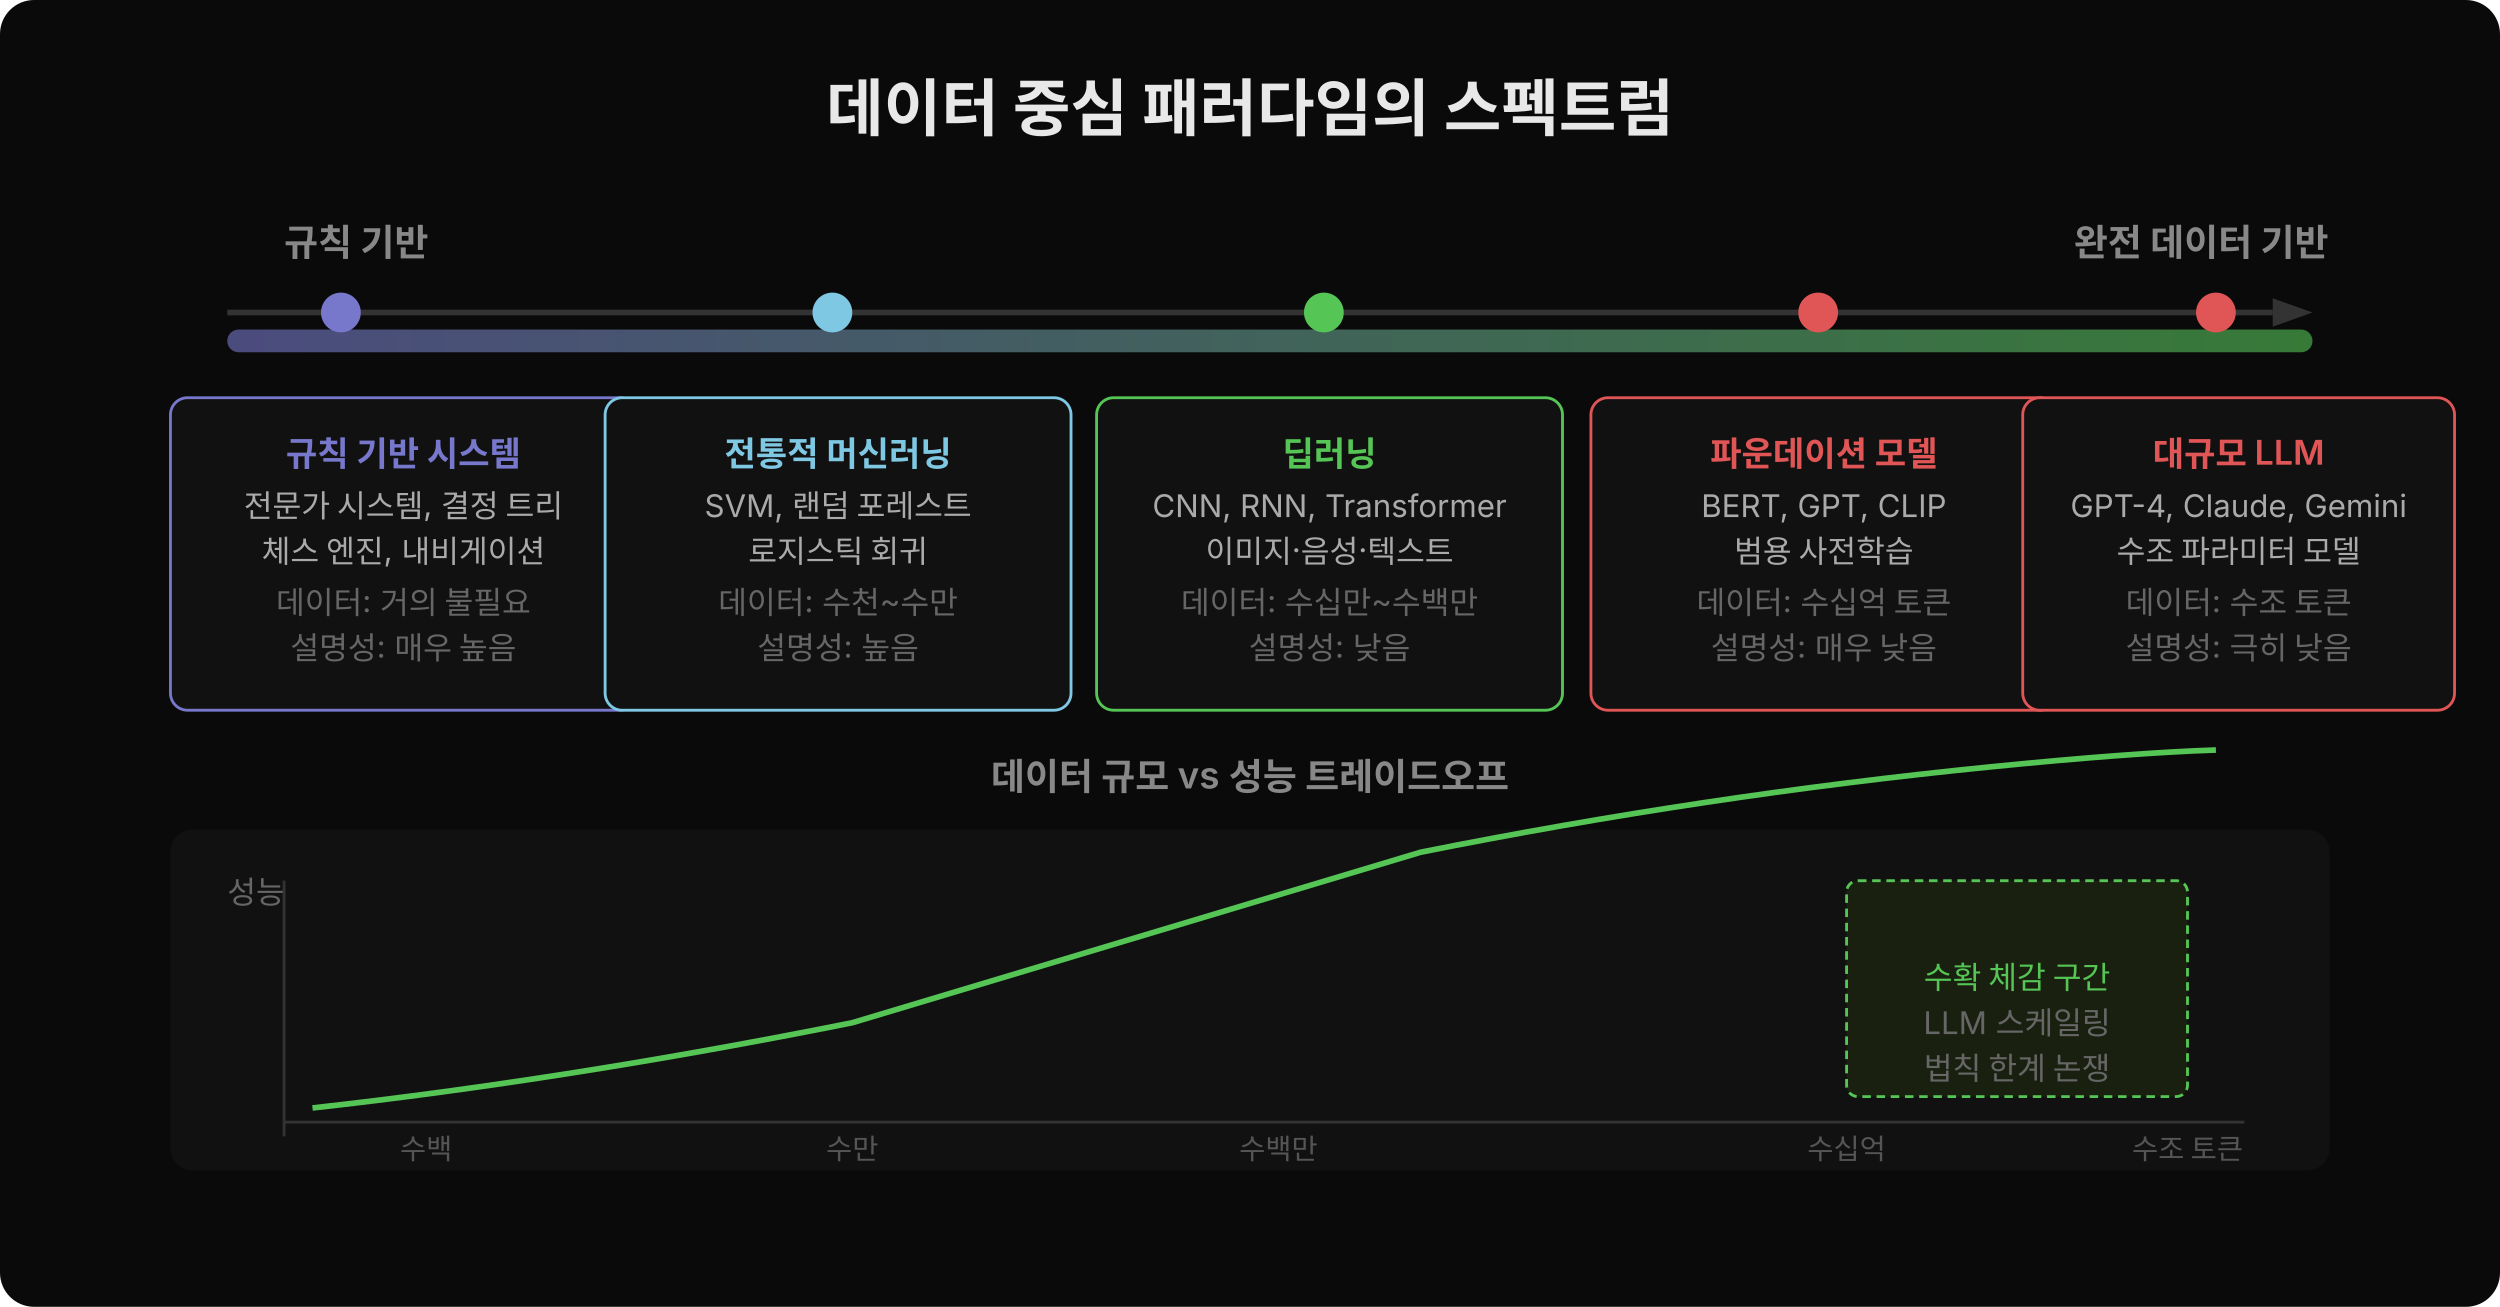
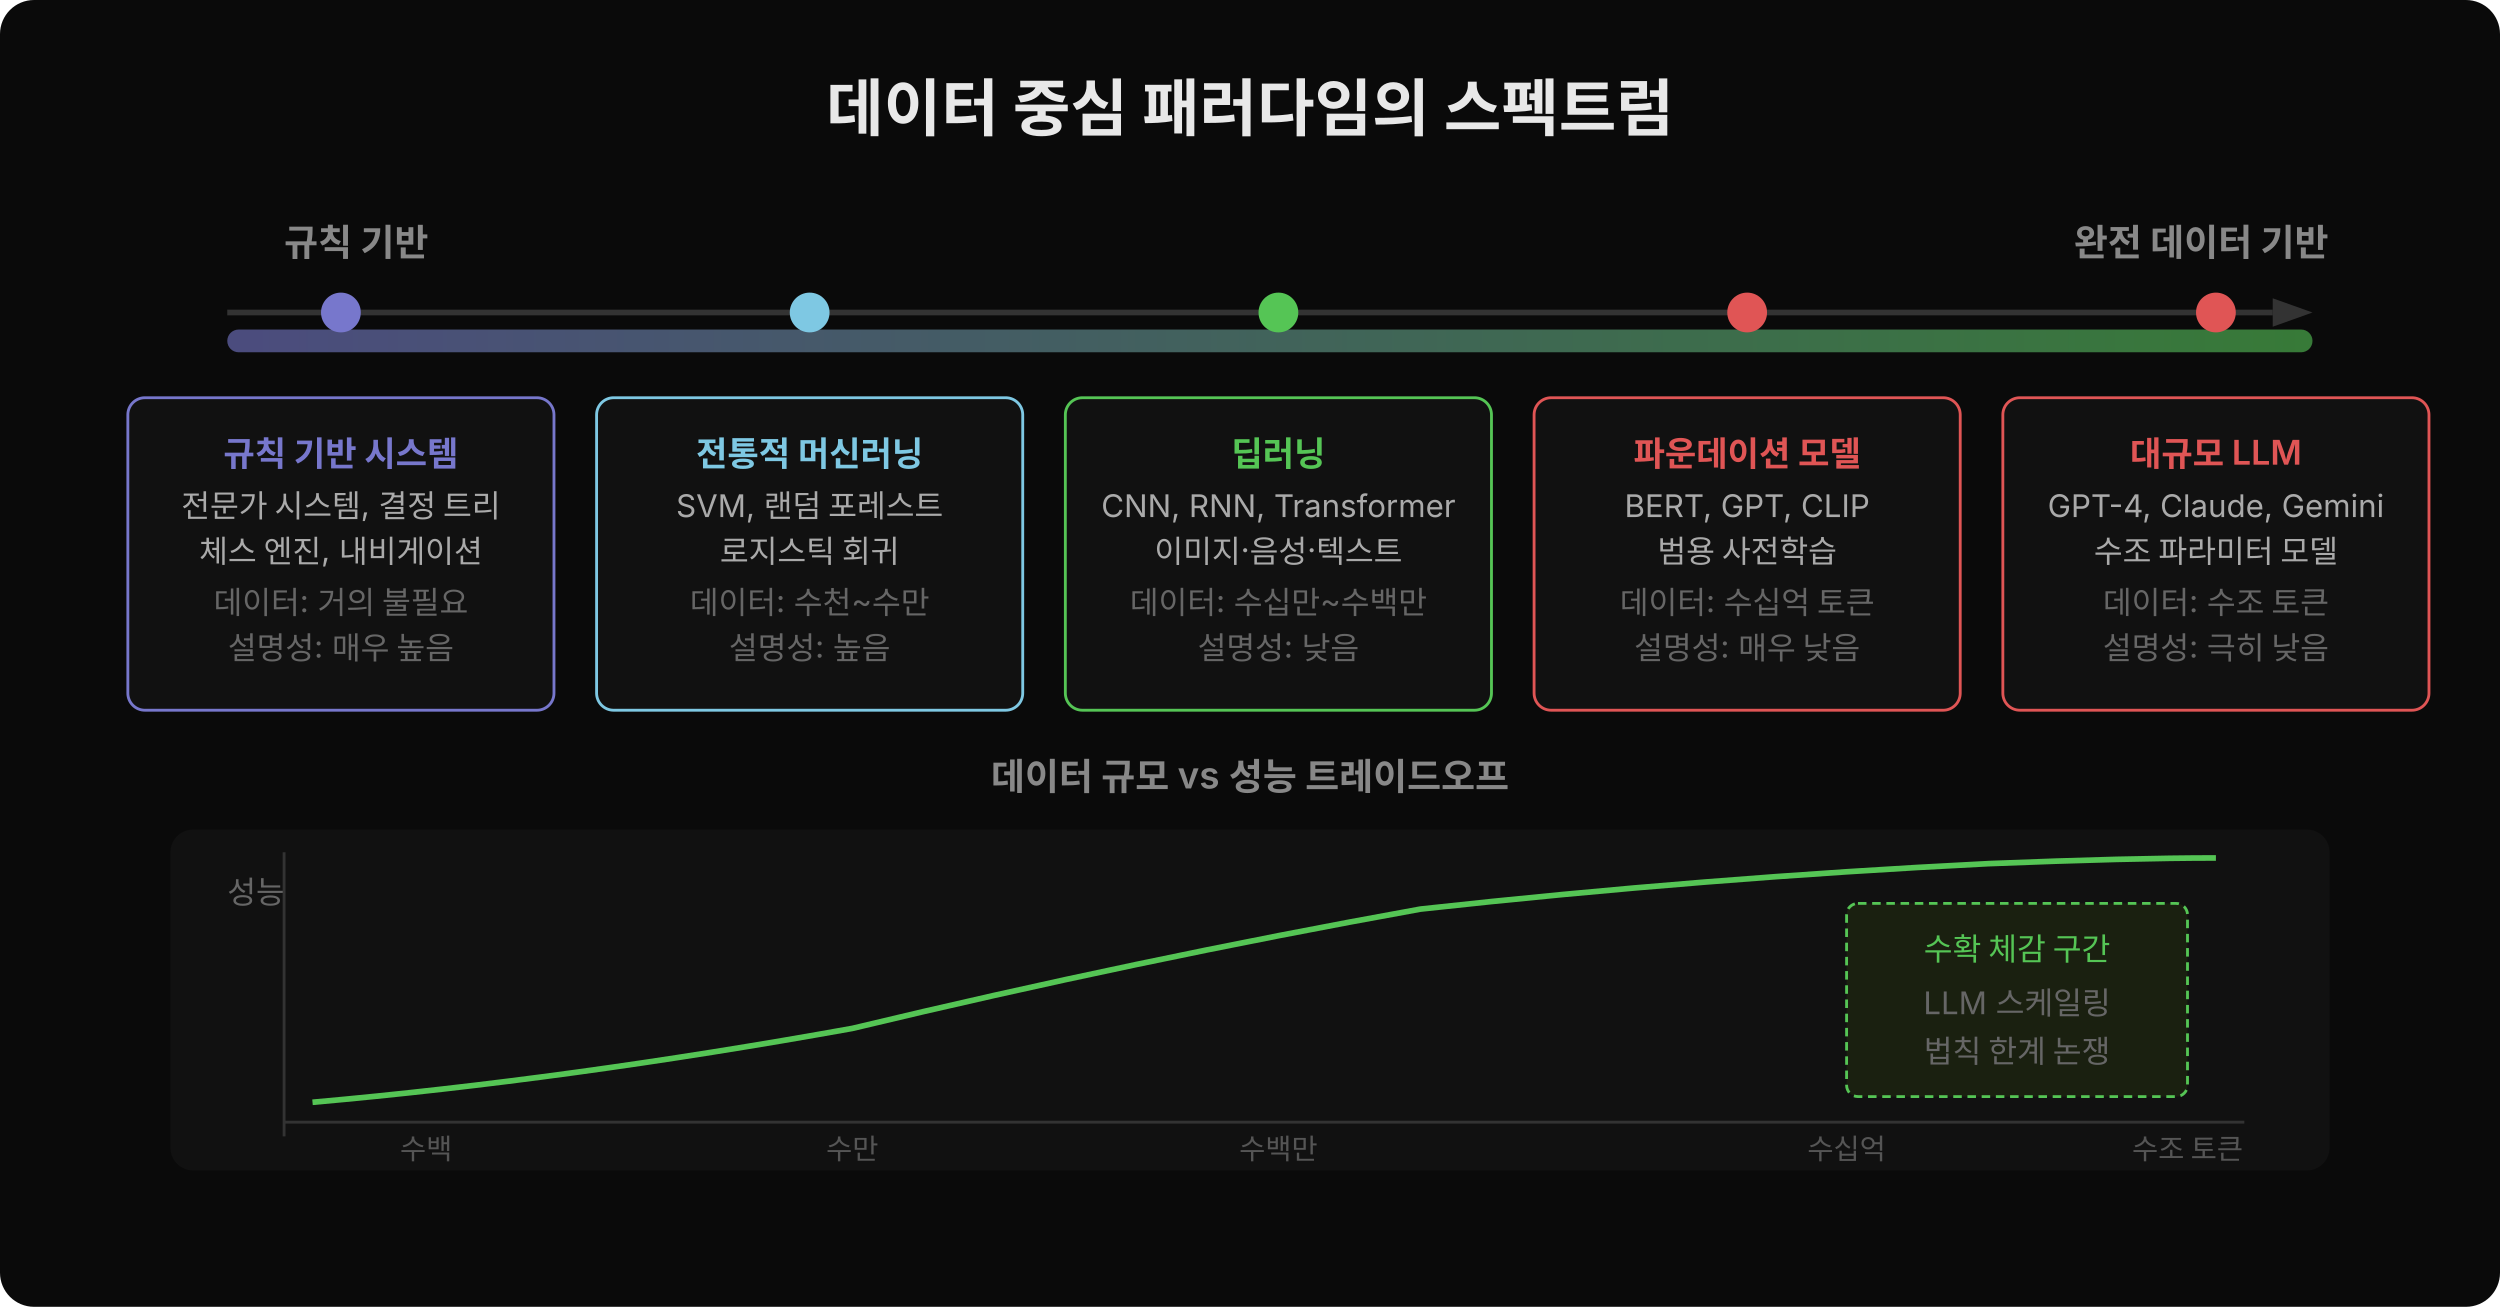
<svg xmlns="http://www.w3.org/2000/svg" width="880" height="460" viewBox="0 0 880 460">
  <defs>
    <style>text:not([font-family]) { font-family: 'Wanted Sans Variable','Wanted Sans',-apple-system,sans-serif; }</style>
  </defs>
  <rect width="880" height="460" fill="#0a0a0a" rx="12" />
  <text x="440" y="46" text-anchor="middle" font-size="22" font-weight="700" fill="#e8e8e8">데이터 중심 패러다임의 스펙트럼</text>
  <text x="100" y="90" font-size="13" font-weight="600" fill="#888">규칙 기반</text>
  <text x="730" y="90" font-size="13" font-weight="600" fill="#888">완전 데이터 기반</text>
  <line x1="80" y1="110" x2="800" y2="110" stroke="#333" stroke-width="2" />
  <polygon points="800,105 814,110 800,115" fill="#333" />
  <defs>
    <linearGradient id="grad" x1="0%" y1="0%" x2="100%" y2="0%">
      <stop offset="0%" style="stop-color:#7777cc;stop-opacity:0.6" />
      <stop offset="100%" style="stop-color:#55c555;stop-opacity:0.6" />
    </linearGradient>
  </defs>
  <rect x="80" y="116" width="734" height="8" rx="4" fill="url(#grad)" />
  <circle cx="120" cy="110" r="7" fill="#7777cc" />
-   <rect x="60" y="140" width="164" height="110" rx="6" fill="#111" stroke="#7777cc" stroke-width="1" />
-   <text x="142" y="164" text-anchor="middle" font-size="12" font-weight="600" fill="#7777cc">규칙 기반 시스템</text>
-   <text x="142" y="182" text-anchor="middle" font-size="11" fill="#aaa">전문가 시스템, 결정 트리</text>
-   <text x="142" y="198" text-anchor="middle" font-size="11" fill="#aaa">체스 엔진, 내비게이션</text>
-   <text x="142" y="216" text-anchor="middle" font-size="11" fill="#666">데이터: 거의 불필요</text>
-   <text x="142" y="232" text-anchor="middle" font-size="11" fill="#666">설명성: 매우 높음</text>
-   <circle cx="293" cy="110" r="7" fill="#7ec8e3" />
-   <rect x="213" y="140" width="164" height="110" rx="6" fill="#111" stroke="#7ec8e3" stroke-width="1" />
-   <text x="295" y="164" text-anchor="middle" font-size="12" font-weight="600" fill="#7ec8e3">전통적 머신러닝</text>
-   <text x="295" y="182" text-anchor="middle" font-size="11" fill="#aaa">SVM, 랜덤 포레스트</text>
-   <text x="295" y="198" text-anchor="middle" font-size="11" fill="#aaa">로지스틱 회귀</text>
-   <text x="295" y="216" text-anchor="middle" font-size="11" fill="#666">데이터: 수천~수만</text>
-   <text x="295" y="232" text-anchor="middle" font-size="11" fill="#666">설명성: 높음</text>
-   <circle cx="466" cy="110" r="7" fill="#55c555" />
-   <rect x="386" y="140" width="164" height="110" rx="6" fill="#111" stroke="#55c555" stroke-width="1" />
-   <text x="468" y="164" text-anchor="middle" font-size="12" font-weight="600" fill="#55c555">딥러닝</text>
-   <text x="468" y="182" text-anchor="middle" font-size="11" fill="#aaa">CNN, RNN, Transformer</text>
-   <text x="468" y="198" text-anchor="middle" font-size="11" fill="#aaa">이미지·음성·텍스트</text>
-   <text x="468" y="216" text-anchor="middle" font-size="11" fill="#666">데이터: 수십만~수백만</text>
-   <text x="468" y="232" text-anchor="middle" font-size="11" fill="#666">설명성: 낮음</text>
-   <circle cx="640" cy="110" r="7" fill="#e05555" />
-   <rect x="560" y="140" width="164" height="110" rx="6" fill="#111" stroke="#e05555" stroke-width="1" />
-   <text x="642" y="164" text-anchor="middle" font-size="12" font-weight="600" fill="#e05555">파운데이션 모델</text>
-   <text x="642" y="182" text-anchor="middle" font-size="11" fill="#aaa">BERT, GPT, CLIP</text>
-   <text x="642" y="198" text-anchor="middle" font-size="11" fill="#aaa">범용 사전학습</text>
-   <text x="642" y="216" text-anchor="middle" font-size="11" fill="#666">데이터: 수십억 토큰</text>
-   <text x="642" y="232" text-anchor="middle" font-size="11" fill="#666">설명성: 매우 낮음</text>
+   <rect x="45" y="140" width="150" height="110" rx="6" fill="#111" stroke="#7777cc" stroke-width="1" />
+   <text x="120" y="164" text-anchor="middle" font-size="12" font-weight="600" fill="#7777cc">규칙 기반 시스템</text>
+   <text x="120" y="182" text-anchor="middle" font-size="11" fill="#aaa">전문가 시스템, 결정 트리</text>
+   <text x="120" y="198" text-anchor="middle" font-size="11" fill="#aaa">체스 엔진, 내비게이션</text>
+   <text x="120" y="216" text-anchor="middle" font-size="11" fill="#666">데이터: 거의 불필요</text>
+   <text x="120" y="232" text-anchor="middle" font-size="11" fill="#666">설명성: 매우 높음</text>
+   <circle cx="285" cy="110" r="7" fill="#7ec8e3" />
+   <rect x="210" y="140" width="150" height="110" rx="6" fill="#111" stroke="#7ec8e3" stroke-width="1" />
+   <text x="285" y="164" text-anchor="middle" font-size="12" font-weight="600" fill="#7ec8e3">전통적 머신러닝</text>
+   <text x="285" y="182" text-anchor="middle" font-size="11" fill="#aaa">SVM, 랜덤 포레스트</text>
+   <text x="285" y="198" text-anchor="middle" font-size="11" fill="#aaa">로지스틱 회귀</text>
+   <text x="285" y="216" text-anchor="middle" font-size="11" fill="#666">데이터: 수천~수만</text>
+   <text x="285" y="232" text-anchor="middle" font-size="11" fill="#666">설명성: 높음</text>
+   <circle cx="450" cy="110" r="7" fill="#55c555" />
+   <rect x="375" y="140" width="150" height="110" rx="6" fill="#111" stroke="#55c555" stroke-width="1" />
+   <text x="450" y="164" text-anchor="middle" font-size="12" font-weight="600" fill="#55c555">딥러닝</text>
+   <text x="450" y="182" text-anchor="middle" font-size="11" fill="#aaa">CNN, RNN, Transformer</text>
+   <text x="450" y="198" text-anchor="middle" font-size="11" fill="#aaa">이미지·음성·텍스트</text>
+   <text x="450" y="216" text-anchor="middle" font-size="11" fill="#666">데이터: 수십만~수백만</text>
+   <text x="450" y="232" text-anchor="middle" font-size="11" fill="#666">설명성: 낮음</text>
+   <circle cx="615" cy="110" r="7" fill="#e05555" />
+   <rect x="540" y="140" width="150" height="110" rx="6" fill="#111" stroke="#e05555" stroke-width="1" />
+   <text x="615" y="164" text-anchor="middle" font-size="12" font-weight="600" fill="#e05555">파운데이션 모델</text>
+   <text x="615" y="182" text-anchor="middle" font-size="11" fill="#aaa">BERT, GPT, CLIP</text>
+   <text x="615" y="198" text-anchor="middle" font-size="11" fill="#aaa">범용 사전학습</text>
+   <text x="615" y="216" text-anchor="middle" font-size="11" fill="#666">데이터: 수십억 토큰</text>
+   <text x="615" y="232" text-anchor="middle" font-size="11" fill="#666">설명성: 매우 낮음</text>
  <circle cx="780" cy="110" r="7" fill="#e05555" />
-   <rect x="712" y="140" width="152" height="110" rx="6" fill="#111" stroke="#e05555" stroke-width="1" />
-   <text x="788" y="164" text-anchor="middle" font-size="12" font-weight="600" fill="#e05555">대규모 LLM</text>
-   <text x="788" y="182" text-anchor="middle" font-size="11" fill="#aaa">GPT-4, Claude, Gemini</text>
-   <text x="788" y="198" text-anchor="middle" font-size="11" fill="#aaa">수조 파라미터 모델</text>
-   <text x="788" y="216" text-anchor="middle" font-size="11" fill="#666">데이터: 수조 토큰</text>
-   <text x="788" y="232" text-anchor="middle" font-size="11" fill="#666">설명성: 극히 낮음</text>
+   <rect x="705" y="140" width="150" height="110" rx="6" fill="#111" stroke="#e05555" stroke-width="1" />
+   <text x="780" y="164" text-anchor="middle" font-size="12" font-weight="600" fill="#e05555">대규모 LLM</text>
+   <text x="780" y="182" text-anchor="middle" font-size="11" fill="#aaa">GPT-4, Claude, Gemini</text>
+   <text x="780" y="198" text-anchor="middle" font-size="11" fill="#aaa">수조 파라미터 모델</text>
+   <text x="780" y="216" text-anchor="middle" font-size="11" fill="#666">데이터: 수조 토큰</text>
+   <text x="780" y="232" text-anchor="middle" font-size="11" fill="#666">설명성: 극히 낮음</text>
  <text x="440" y="278" text-anchor="middle" font-size="13" font-weight="600" fill="#888">데이터 규모 vs 성능 트레이드오프</text>
  <rect x="60" y="292" width="760" height="120" rx="8" fill="#111" />
  <text x="80" y="318" font-size="11" fill="#666">성능</text>
  <line x1="100" y1="395" x2="790" y2="395" stroke="#333" stroke-width="1" />
-   <line x1="100" y1="310" x2="100" y2="400" stroke="#333" stroke-width="1" />
-   <path d="M 110 390 Q 200 380 300 360 Q 400 330 500 300 Q 600 280 700 270 Q 750 265 780 264" fill="none" stroke="#55c555" stroke-width="2" />
-   <rect x="650" y="310" width="120" height="76" rx="4" fill="#1a2010" stroke="#55c555" stroke-width="1" stroke-dasharray="3,2" />
-   <text x="710" y="348" text-anchor="middle" font-size="11" fill="#55c555">수확 체감 구간</text>
-   <text x="710" y="364" text-anchor="middle" font-size="11" fill="#666">LLM 스케일링</text>
-   <text x="710" y="380" text-anchor="middle" font-size="11" fill="#666">법칙 한계 논쟁</text>
+   <line x1="100" y1="300" x2="100" y2="400" stroke="#333" stroke-width="1" />
+   <path d="M 110 388 Q 200 380 300 362 Q 400 338 500 320 Q 600 309 700 304 Q 750 302 780 302" fill="none" stroke="#55c555" stroke-width="2" />
+   <rect x="650" y="318" width="120" height="68" rx="4" fill="#1a2010" stroke="#55c555" stroke-width="1" stroke-dasharray="3,2" />
+   <text x="710" y="338" text-anchor="middle" font-size="11" fill="#55c555">수확 체감 구간</text>
+   <text x="710" y="357" text-anchor="middle" font-size="11" fill="#666">LLM 스케일링</text>
+   <text x="710" y="374" text-anchor="middle" font-size="11" fill="#666">법칙 한계 논쟁</text>
  <text x="150" y="408" text-anchor="middle" font-size="10" fill="#555">수백</text>
  <text x="300" y="408" text-anchor="middle" font-size="10" fill="#555">수만</text>
  <text x="450" y="408" text-anchor="middle" font-size="10" fill="#555">수백만</text>
  <text x="650" y="408" text-anchor="middle" font-size="10" fill="#555">수십억</text>
  <text x="770" y="408" text-anchor="middle" font-size="10" fill="#555">수조 토큰</text>
</svg>
